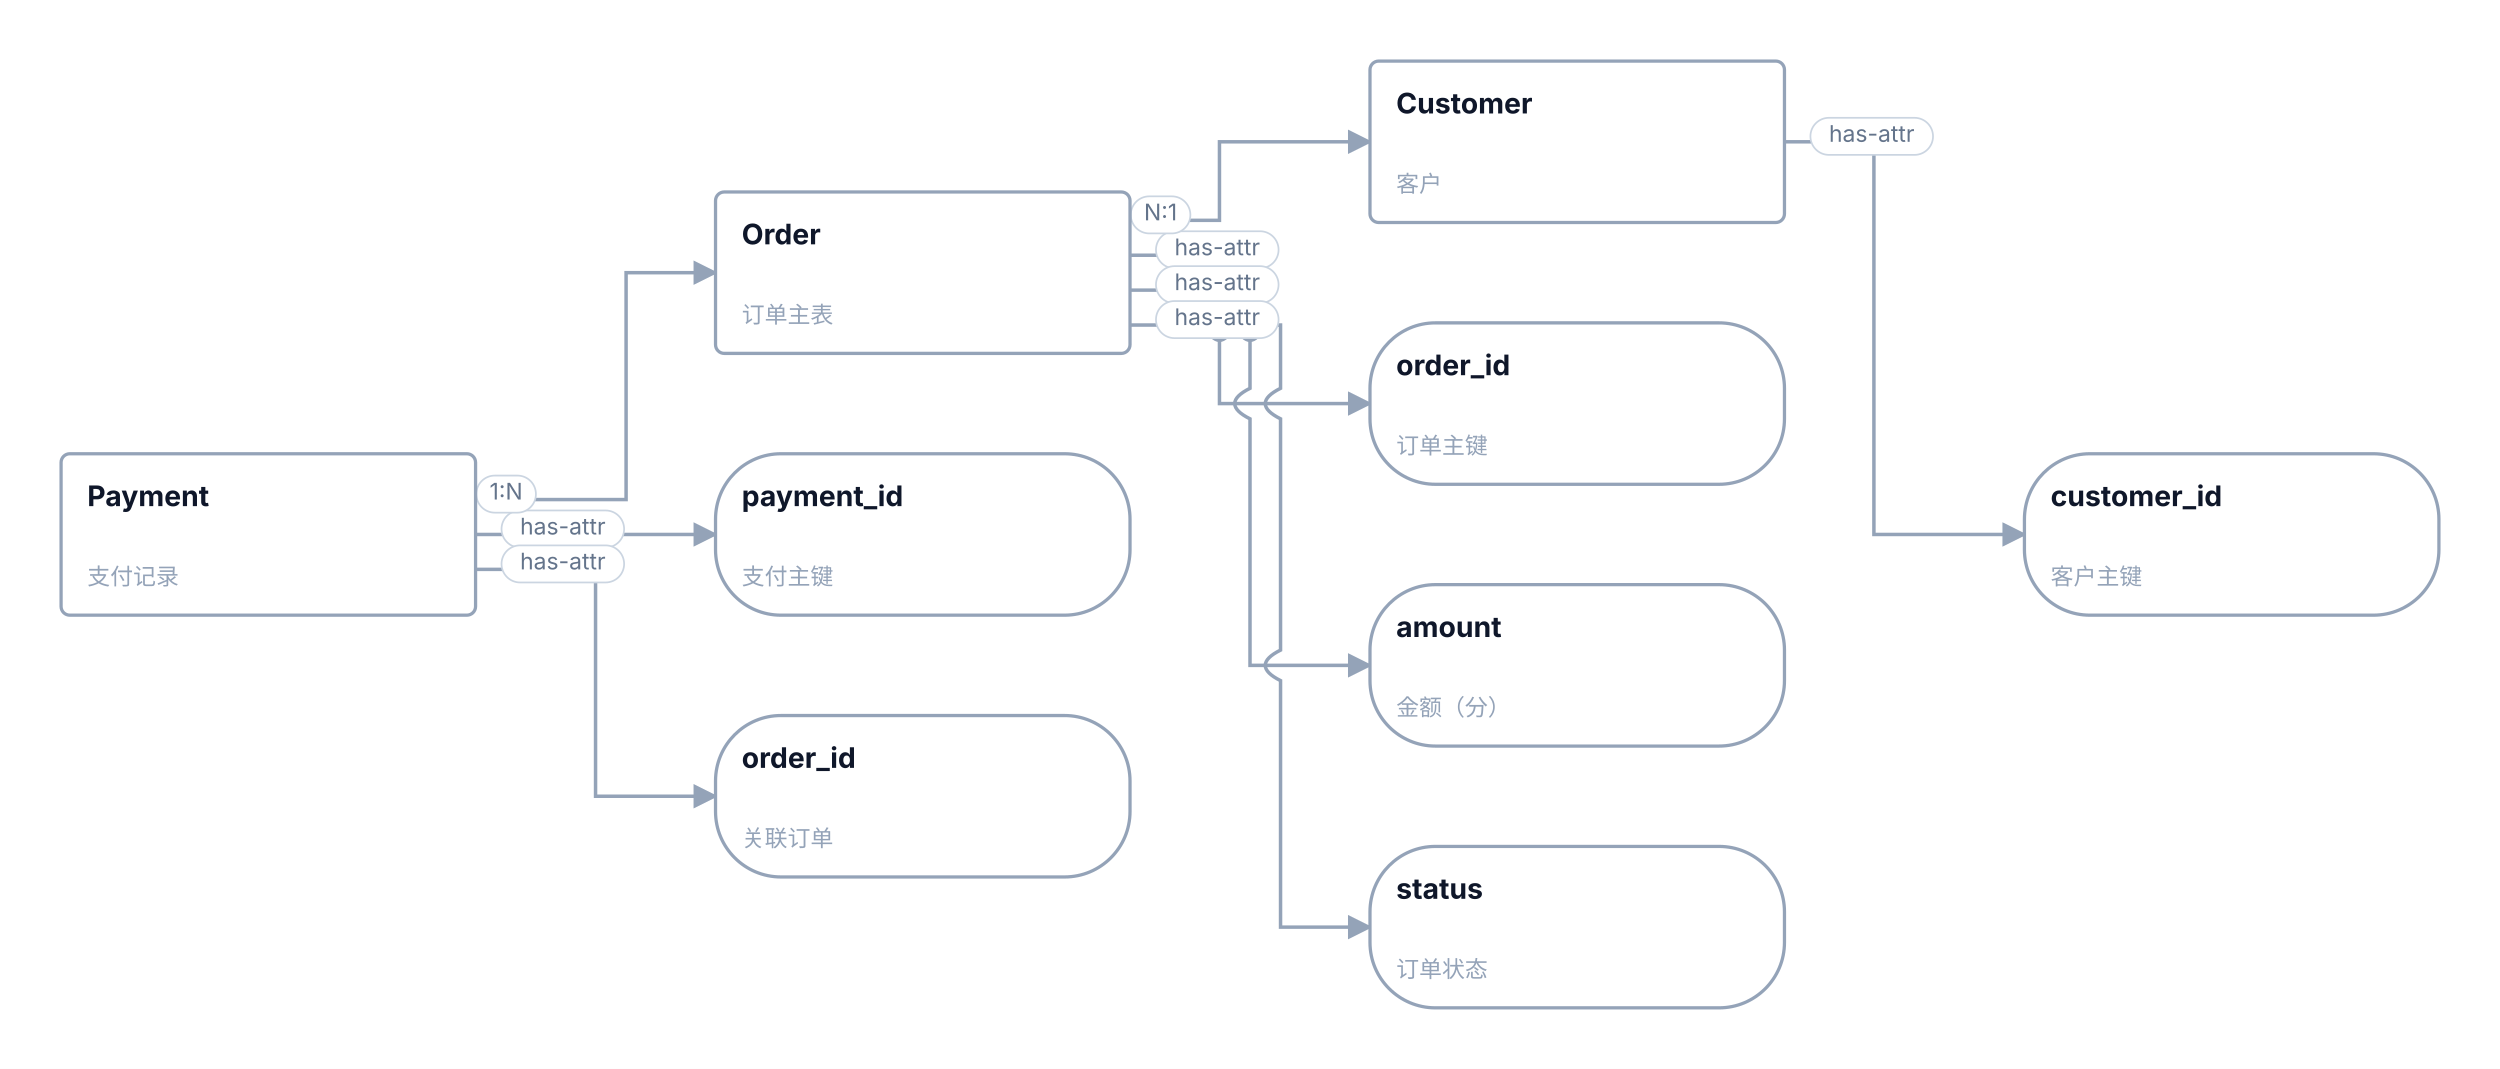
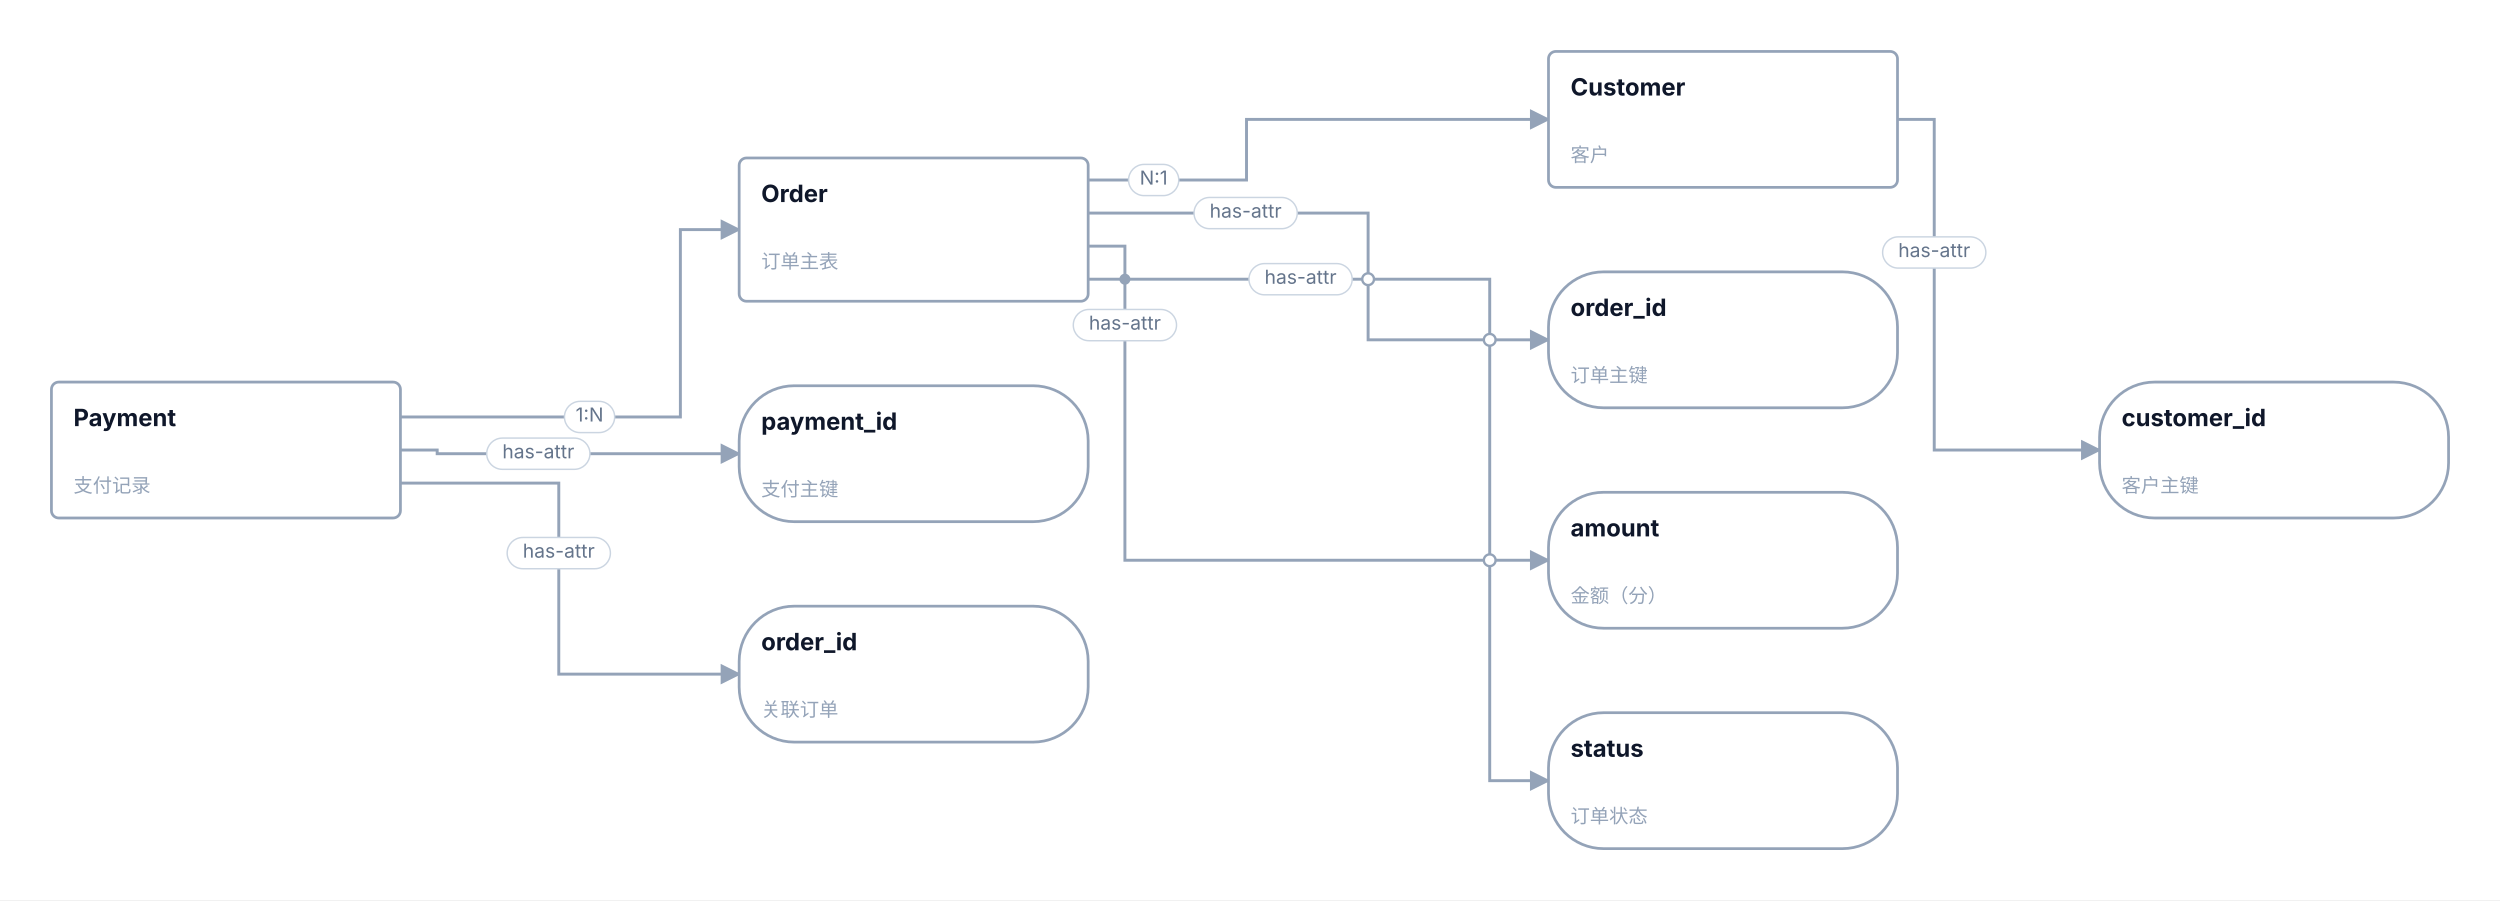
- <svg xmlns="http://www.w3.org/2000/svg" width="1146" height="490" viewBox="0 0 1146 490" role="img" aria-labelledby="cvn-title cvn-desc" font-family="-apple-system, BlinkMacSystemFont, 'Segoe UI', 'PingFang SC', 'Microsoft YaHei', sans-serif">
+ <svg xmlns="http://www.w3.org/2000/svg" width="1361" height="490" viewBox="0 0 1361 490" role="img" aria-labelledby="cvn-title cvn-desc" font-family="-apple-system, BlinkMacSystemFont, 'Segoe UI', 'PingFang SC', 'Microsoft YaHei', sans-serif">
  <defs>
    <marker id="cvn-arrow" viewBox="0 0 10 10" refX="9" refY="5" markerWidth="7" markerHeight="7" orient="auto-start-reverse">
      <path d="M0,0 L10,5 L0,10 z" fill="#94a3b8" />
    </marker>
  </defs>
-   <rect x="0" y="0" width="1146" height="490" fill="#ffffff" />
+   <rect x="0" y="0" width="1361" height="490" fill="#ffffff" />
  <g class="edge" data-id="r.order-id">
-     <path d="M518 117 L538 117 L559 117 L559 185 L608 185 L628 185" fill="none" stroke="transparent" stroke-width="10" pointer-events="stroke" />
-     <path d="M518 117 L538 117 L559 117 L559 185 L608 185 L628 185" fill="none" stroke="#94a3b8" stroke-width="1.6" marker-end="url(#cvn-arrow)" />
+     <path d="M592.4 116 L612.4 116 L744.8 116 L744.8 185 L823 185 L843 185" fill="none" stroke="transparent" stroke-width="10" pointer-events="stroke" />
+     <path d="M592.4 116 L612.4 116 L744.8 116 L744.8 185 L823 185 L843 185" fill="none" stroke="#94a3b8" stroke-width="1.6" marker-end="url(#cvn-arrow)" />
  </g>
  <g class="edge" data-id="r.order-amount">
-     <path d="M518 133 L538 133 L552 133 Q559 147 566 133 L573 133 L573 178 Q559 185 573 192 L573 305 L608 305 L628 305" fill="none" stroke="transparent" stroke-width="10" pointer-events="stroke" />
-     <path d="M518 133 L538 133 L552 133 Q559 147 566 133 L573 133 L573 178 Q559 185 573 192 L573 305 L608 305 L628 305" fill="none" stroke="#94a3b8" stroke-width="1.6" marker-end="url(#cvn-arrow)" />
+     <path d="M592.4 134 L612.4 134 L612.4 305 L823 305 L843 305" fill="none" stroke="transparent" stroke-width="10" pointer-events="stroke" />
+     <path d="M592.4 134 L612.4 134 L612.4 305 L823 305 L843 305" fill="none" stroke="#94a3b8" stroke-width="1.6" marker-end="url(#cvn-arrow)" />
  </g>
  <g class="edge" data-id="r.order-status">
-     <path d="M518 149 L538 149 L552 149 Q559 163 566 149 L566 149 Q573 163 580 149 L587 149 L587 178 Q573 185 587 192 L587 298 Q573 305 587 312 L587 425 L608 425 L628 425" fill="none" stroke="transparent" stroke-width="10" pointer-events="stroke" />
-     <path d="M518 149 L538 149 L552 149 Q559 163 566 149 L566 149 Q573 163 580 149 L587 149 L587 178 Q573 185 587 192 L587 298 Q573 305 587 312 L587 425 L608 425 L628 425" fill="none" stroke="#94a3b8" stroke-width="1.6" marker-end="url(#cvn-arrow)" />
+     <path d="M592.4 152 L612.4 152 L811 152 L811 425 L823 425 L843 425" fill="none" stroke="transparent" stroke-width="10" pointer-events="stroke" />
+     <path d="M592.4 152 L612.4 152 L811 152 L811 425 L823 425 L843 425" fill="none" stroke="#94a3b8" stroke-width="1.6" marker-end="url(#cvn-arrow)" />
  </g>
  <g class="edge" data-id="r.payment-id">
-     <path d="M218 245 L238 245 L259 245 L308 245 L328 245" fill="none" stroke="transparent" stroke-width="10" pointer-events="stroke" />
-     <path d="M218 245 L238 245 L259 245 L308 245 L328 245" fill="none" stroke="#94a3b8" stroke-width="1.6" marker-end="url(#cvn-arrow)" />
+     <path d="M218 245 L238 245 L238 247 L382.4 247 L402.4 247" fill="none" stroke="transparent" stroke-width="10" pointer-events="stroke" />
+     <path d="M218 245 L238 245 L238 247 L382.4 247 L402.4 247" fill="none" stroke="#94a3b8" stroke-width="1.6" marker-end="url(#cvn-arrow)" />
  </g>
  <g class="edge" data-id="r.payment-order">
-     <path d="M218 261 L238 261 L273 261 L273 365 L308 365 L328 365" fill="none" stroke="transparent" stroke-width="10" pointer-events="stroke" />
-     <path d="M218 261 L238 261 L273 261 L273 365 L308 365 L328 365" fill="none" stroke="#94a3b8" stroke-width="1.6" marker-end="url(#cvn-arrow)" />
+     <path d="M218 263 L238 263 L304.2 263 L304.2 367 L382.4 367 L402.4 367" fill="none" stroke="transparent" stroke-width="10" pointer-events="stroke" />
+     <path d="M218 263 L238 263 L304.2 263 L304.2 367 L382.4 367 L402.4 367" fill="none" stroke="#94a3b8" stroke-width="1.6" marker-end="url(#cvn-arrow)" />
  </g>
  <g class="edge" data-id="r.customer-id">
-     <path d="M818 65 L838 65 L859 65 L859 245 L908 245 L928 245" fill="none" stroke="transparent" stroke-width="10" pointer-events="stroke" />
-     <path d="M818 65 L838 65 L859 65 L859 245 L908 245 L928 245" fill="none" stroke="#94a3b8" stroke-width="1.6" marker-end="url(#cvn-arrow)" />
+     <path d="M1033 65 L1053 65 L1053 245 L1123 245 L1143 245" fill="none" stroke="transparent" stroke-width="10" pointer-events="stroke" />
+     <path d="M1033 65 L1053 65 L1053 245 L1123 245 L1143 245" fill="none" stroke="#94a3b8" stroke-width="1.6" marker-end="url(#cvn-arrow)" />
  </g>
  <g class="edge" data-id="r.payment-order-rel">
-     <path d="M218 229 L238 229 L287 229 L287 125 L308 125 L328 125" fill="none" stroke="transparent" stroke-width="10" pointer-events="stroke" />
-     <path d="M218 229 L238 229 L287 229 L287 125 L308 125 L328 125" fill="none" stroke="#94a3b8" stroke-width="1.6" marker-end="url(#cvn-arrow)" />
+     <path d="M218 227 L238 227 L370.4 227 L370.4 125 L382.4 125 L402.4 125" fill="none" stroke="transparent" stroke-width="10" pointer-events="stroke" />
+     <path d="M218 227 L238 227 L370.4 227 L370.4 125 L382.4 125 L402.4 125" fill="none" stroke="#94a3b8" stroke-width="1.6" marker-end="url(#cvn-arrow)" />
  </g>
  <g class="edge" data-id="r.order-customer-rel">
-     <path d="M518 101 L538 101 L559 101 L559 65 L608 65 L628 65" fill="none" stroke="transparent" stroke-width="10" pointer-events="stroke" />
-     <path d="M518 101 L538 101 L559 101 L559 65 L608 65 L628 65" fill="none" stroke="#94a3b8" stroke-width="1.6" marker-end="url(#cvn-arrow)" />
+     <path d="M592.4 98 L612.4 98 L678.6 98 L678.6 65 L823 65 L843 65" fill="none" stroke="transparent" stroke-width="10" pointer-events="stroke" />
+     <path d="M592.4 98 L612.4 98 L678.6 98 L678.6 65 L823 65 L843 65" fill="none" stroke="#94a3b8" stroke-width="1.6" marker-end="url(#cvn-arrow)" />
  </g>
-   <rect class="edge-label-bg" x="529.9" y="106" width="56.2" height="17" rx="8.5" fill="#ffffff" stroke="#cbd5e1" stroke-width="0.8" />
-   <text class="edge-label" x="558" y="117" text-anchor="middle" font-size="10.5" fill="#64748b">has-attr</text>
-   <rect class="edge-label-bg" x="529.9" y="122" width="56.2" height="17" rx="8.5" fill="#ffffff" stroke="#cbd5e1" stroke-width="0.8" />
-   <text class="edge-label" x="558" y="133" text-anchor="middle" font-size="10.5" fill="#64748b">has-attr</text>
-   <rect class="edge-label-bg" x="529.9" y="138" width="56.2" height="17" rx="8.5" fill="#ffffff" stroke="#cbd5e1" stroke-width="0.8" />
-   <text class="edge-label" x="558" y="149" text-anchor="middle" font-size="10.5" fill="#64748b">has-attr</text>
-   <rect class="edge-label-bg" x="229.9" y="234" width="56.2" height="17" rx="8.5" fill="#ffffff" stroke="#cbd5e1" stroke-width="0.8" />
-   <text class="edge-label" x="258" y="245" text-anchor="middle" font-size="10.5" fill="#64748b">has-attr</text>
-   <rect class="edge-label-bg" x="229.9" y="250" width="56.2" height="17" rx="8.5" fill="#ffffff" stroke="#cbd5e1" stroke-width="0.8" />
-   <text class="edge-label" x="258" y="261" text-anchor="middle" font-size="10.5" fill="#64748b">has-attr</text>
-   <rect class="edge-label-bg" x="829.9" y="54" width="56.2" height="17" rx="8.5" fill="#ffffff" stroke="#cbd5e1" stroke-width="0.8" />
-   <text class="edge-label" x="858" y="65" text-anchor="middle" font-size="10.5" fill="#64748b">has-attr</text>
-   <rect class="edge-label-bg" x="218.34" y="218" width="27.33" height="17" rx="8.5" fill="#ffffff" stroke="#cbd5e1" stroke-width="0.8" />
-   <text class="edge-label" x="232" y="229" text-anchor="middle" font-size="10.5" fill="#64748b">1:N</text>
-   <rect class="edge-label-bg" x="518.34" y="90" width="27.33" height="17" rx="8.5" fill="#ffffff" stroke="#cbd5e1" stroke-width="0.8" />
-   <text class="edge-label" x="532" y="101" text-anchor="middle" font-size="10.5" fill="#64748b">N:1</text>
+   <circle class="crossing crossing-solid" cx="612.4" cy="152" r="3" fill="#94a3b8" stroke="none" pointer-events="none" />
+   <circle class="crossing crossing-hollow" cx="744.8" cy="152" r="3.2" fill="#ffffff" stroke="#94a3b8" stroke-width="1.3" pointer-events="none" />
+   <circle class="crossing crossing-hollow" cx="811" cy="185" r="3.2" fill="#ffffff" stroke="#94a3b8" stroke-width="1.3" pointer-events="none" />
+   <circle class="crossing crossing-hollow" cx="811" cy="305" r="3.2" fill="#ffffff" stroke="#94a3b8" stroke-width="1.3" pointer-events="none" />
+   <rect class="edge-label-bg" x="650.03" y="107.5" width="56.2" height="17" rx="8.5" fill="#ffffff" stroke="#cbd5e1" stroke-width="0.8" />
+   <text class="edge-label" x="678.13" y="118.5" text-anchor="middle" font-size="10.5" fill="#64748b">has-attr</text>
+   <rect class="edge-label-bg" x="584.3" y="168.48" width="56.2" height="17" rx="8.5" fill="#ffffff" stroke="#cbd5e1" stroke-width="0.8" />
+   <text class="edge-label" x="612.4" y="179.48" text-anchor="middle" font-size="10.5" fill="#64748b">has-attr</text>
+   <rect class="edge-label-bg" x="679.93" y="143.5" width="56.2" height="17" rx="8.5" fill="#ffffff" stroke="#cbd5e1" stroke-width="0.8" />
+   <text class="edge-label" x="708.03" y="154.5" text-anchor="middle" font-size="10.5" fill="#64748b">has-attr</text>
+   <rect class="edge-label-bg" x="264.97" y="238.5" width="56.2" height="17" rx="8.5" fill="#ffffff" stroke="#cbd5e1" stroke-width="0.8" />
+   <text class="edge-label" x="293.07" y="249.5" text-anchor="middle" font-size="10.5" fill="#64748b">has-attr</text>
+   <rect class="edge-label-bg" x="276.1" y="292.61" width="56.2" height="17" rx="8.5" fill="#ffffff" stroke="#cbd5e1" stroke-width="0.8" />
+   <text class="edge-label" x="304.2" y="303.61" text-anchor="middle" font-size="10.5" fill="#64748b">has-attr</text>
+   <rect class="edge-label-bg" x="1024.9" y="128.95" width="56.2" height="17" rx="8.5" fill="#ffffff" stroke="#cbd5e1" stroke-width="0.8" />
+   <text class="edge-label" x="1053" y="139.95" text-anchor="middle" font-size="10.5" fill="#64748b">has-attr</text>
+   <rect class="edge-label-bg" x="307.29" y="218.5" width="27.33" height="17" rx="8.5" fill="#ffffff" stroke="#cbd5e1" stroke-width="0.8" />
+   <text class="edge-label" x="320.95" y="229.5" text-anchor="middle" font-size="10.5" fill="#64748b">1:N</text>
+   <rect class="edge-label-bg" x="614.39" y="89.5" width="27.33" height="17" rx="8.5" fill="#ffffff" stroke="#cbd5e1" stroke-width="0.8" />
+   <text class="edge-label" x="628.05" y="100.5" text-anchor="middle" font-size="10.5" fill="#64748b">N:1</text>
  <g class="node kind-entity" data-id="e.order">
-     <rect x="328" y="88" width="190" height="74" rx="4" fill="#ffffff" stroke="#94a3b8" stroke-width="1.5" />
-     <text x="340" y="112" font-size="13" font-weight="650" fill="#0f172a">Order</text>
-     <text x="340" y="148" font-size="10.5" fill="#94a3b8">订单主表</text>
+     <rect x="402.4" y="86" width="190" height="78" rx="4" fill="#ffffff" stroke="#94a3b8" stroke-width="1.5" />
+     <text x="414.4" y="110" font-size="13" font-weight="650" fill="#0f172a">Order</text>
+     <text x="414.4" y="146" font-size="10.5" fill="#94a3b8">订单主表</text>
  </g>
  <g class="node kind-entity" data-id="e.payment">
    <rect x="28" y="208" width="190" height="74" rx="4" fill="#ffffff" stroke="#94a3b8" stroke-width="1.5" />
    <text x="40" y="232" font-size="13" font-weight="650" fill="#0f172a">Payment</text>
    <text x="40" y="268" font-size="10.5" fill="#94a3b8">支付记录</text>
  </g>
  <g class="node kind-entity" data-id="e.customer">
-     <rect x="628" y="28" width="190" height="74" rx="4" fill="#ffffff" stroke="#94a3b8" stroke-width="1.5" />
-     <text x="640" y="52" font-size="13" font-weight="650" fill="#0f172a">Customer</text>
-     <text x="640" y="88" font-size="10.5" fill="#94a3b8">客户</text>
+     <rect x="843" y="28" width="190" height="74" rx="4" fill="#ffffff" stroke="#94a3b8" stroke-width="1.5" />
+     <text x="855" y="52" font-size="13" font-weight="650" fill="#0f172a">Customer</text>
+     <text x="855" y="88" font-size="10.5" fill="#94a3b8">客户</text>
  </g>
  <g class="node kind-attribute" data-id="e.order-id">
-     <rect x="628" y="148" width="190" height="74" rx="30" fill="#ffffff" stroke="#94a3b8" stroke-width="1.5" />
-     <text x="640" y="172" font-size="13" font-weight="650" fill="#0f172a">order_id</text>
-     <text x="640" y="208" font-size="10.5" fill="#94a3b8">订单主键</text>
+     <rect x="843" y="148" width="190" height="74" rx="30" fill="#ffffff" stroke="#94a3b8" stroke-width="1.5" />
+     <text x="855" y="172" font-size="13" font-weight="650" fill="#0f172a">order_id</text>
+     <text x="855" y="208" font-size="10.5" fill="#94a3b8">订单主键</text>
  </g>
  <g class="node kind-attribute" data-id="e.order-amount">
-     <rect x="628" y="268" width="190" height="74" rx="30" fill="#ffffff" stroke="#94a3b8" stroke-width="1.5" />
-     <text x="640" y="292" font-size="13" font-weight="650" fill="#0f172a">amount</text>
-     <text x="640" y="328" font-size="10.5" fill="#94a3b8">金额（分）</text>
+     <rect x="843" y="268" width="190" height="74" rx="30" fill="#ffffff" stroke="#94a3b8" stroke-width="1.5" />
+     <text x="855" y="292" font-size="13" font-weight="650" fill="#0f172a">amount</text>
+     <text x="855" y="328" font-size="10.5" fill="#94a3b8">金额（分）</text>
  </g>
  <g class="node kind-attribute" data-id="e.order-status">
-     <rect x="628" y="388" width="190" height="74" rx="30" fill="#ffffff" stroke="#94a3b8" stroke-width="1.5" />
-     <text x="640" y="412" font-size="13" font-weight="650" fill="#0f172a">status</text>
-     <text x="640" y="448" font-size="10.5" fill="#94a3b8">订单状态</text>
+     <rect x="843" y="388" width="190" height="74" rx="30" fill="#ffffff" stroke="#94a3b8" stroke-width="1.5" />
+     <text x="855" y="412" font-size="13" font-weight="650" fill="#0f172a">status</text>
+     <text x="855" y="448" font-size="10.5" fill="#94a3b8">订单状态</text>
  </g>
  <g class="node kind-attribute" data-id="e.payment-id">
-     <rect x="328" y="208" width="190" height="74" rx="30" fill="#ffffff" stroke="#94a3b8" stroke-width="1.5" />
-     <text x="340" y="232" font-size="13" font-weight="650" fill="#0f172a">payment_id</text>
-     <text x="340" y="268" font-size="10.5" fill="#94a3b8">支付主键</text>
+     <rect x="402.4" y="210" width="190" height="74" rx="30" fill="#ffffff" stroke="#94a3b8" stroke-width="1.5" />
+     <text x="414.4" y="234" font-size="13" font-weight="650" fill="#0f172a">payment_id</text>
+     <text x="414.4" y="270" font-size="10.5" fill="#94a3b8">支付主键</text>
  </g>
  <g class="node kind-attribute" data-id="e.payment-order-id">
-     <rect x="328" y="328" width="190" height="74" rx="30" fill="#ffffff" stroke="#94a3b8" stroke-width="1.5" />
-     <text x="340" y="352" font-size="13" font-weight="650" fill="#0f172a">order_id</text>
-     <text x="340" y="388" font-size="10.5" fill="#94a3b8">关联订单</text>
+     <rect x="402.4" y="330" width="190" height="74" rx="30" fill="#ffffff" stroke="#94a3b8" stroke-width="1.5" />
+     <text x="414.4" y="354" font-size="13" font-weight="650" fill="#0f172a">order_id</text>
+     <text x="414.4" y="390" font-size="10.5" fill="#94a3b8">关联订单</text>
  </g>
  <g class="node kind-attribute" data-id="e.customer-id">
-     <rect x="928" y="208" width="190" height="74" rx="30" fill="#ffffff" stroke="#94a3b8" stroke-width="1.5" />
-     <text x="940" y="232" font-size="13" font-weight="650" fill="#0f172a">customer_id</text>
-     <text x="940" y="268" font-size="10.5" fill="#94a3b8">客户主键</text>
+     <rect x="1143" y="208" width="190" height="74" rx="30" fill="#ffffff" stroke="#94a3b8" stroke-width="1.5" />
+     <text x="1155" y="232" font-size="13" font-weight="650" fill="#0f172a">customer_id</text>
+     <text x="1155" y="268" font-size="10.5" fill="#94a3b8">客户主键</text>
  </g>
</svg>
